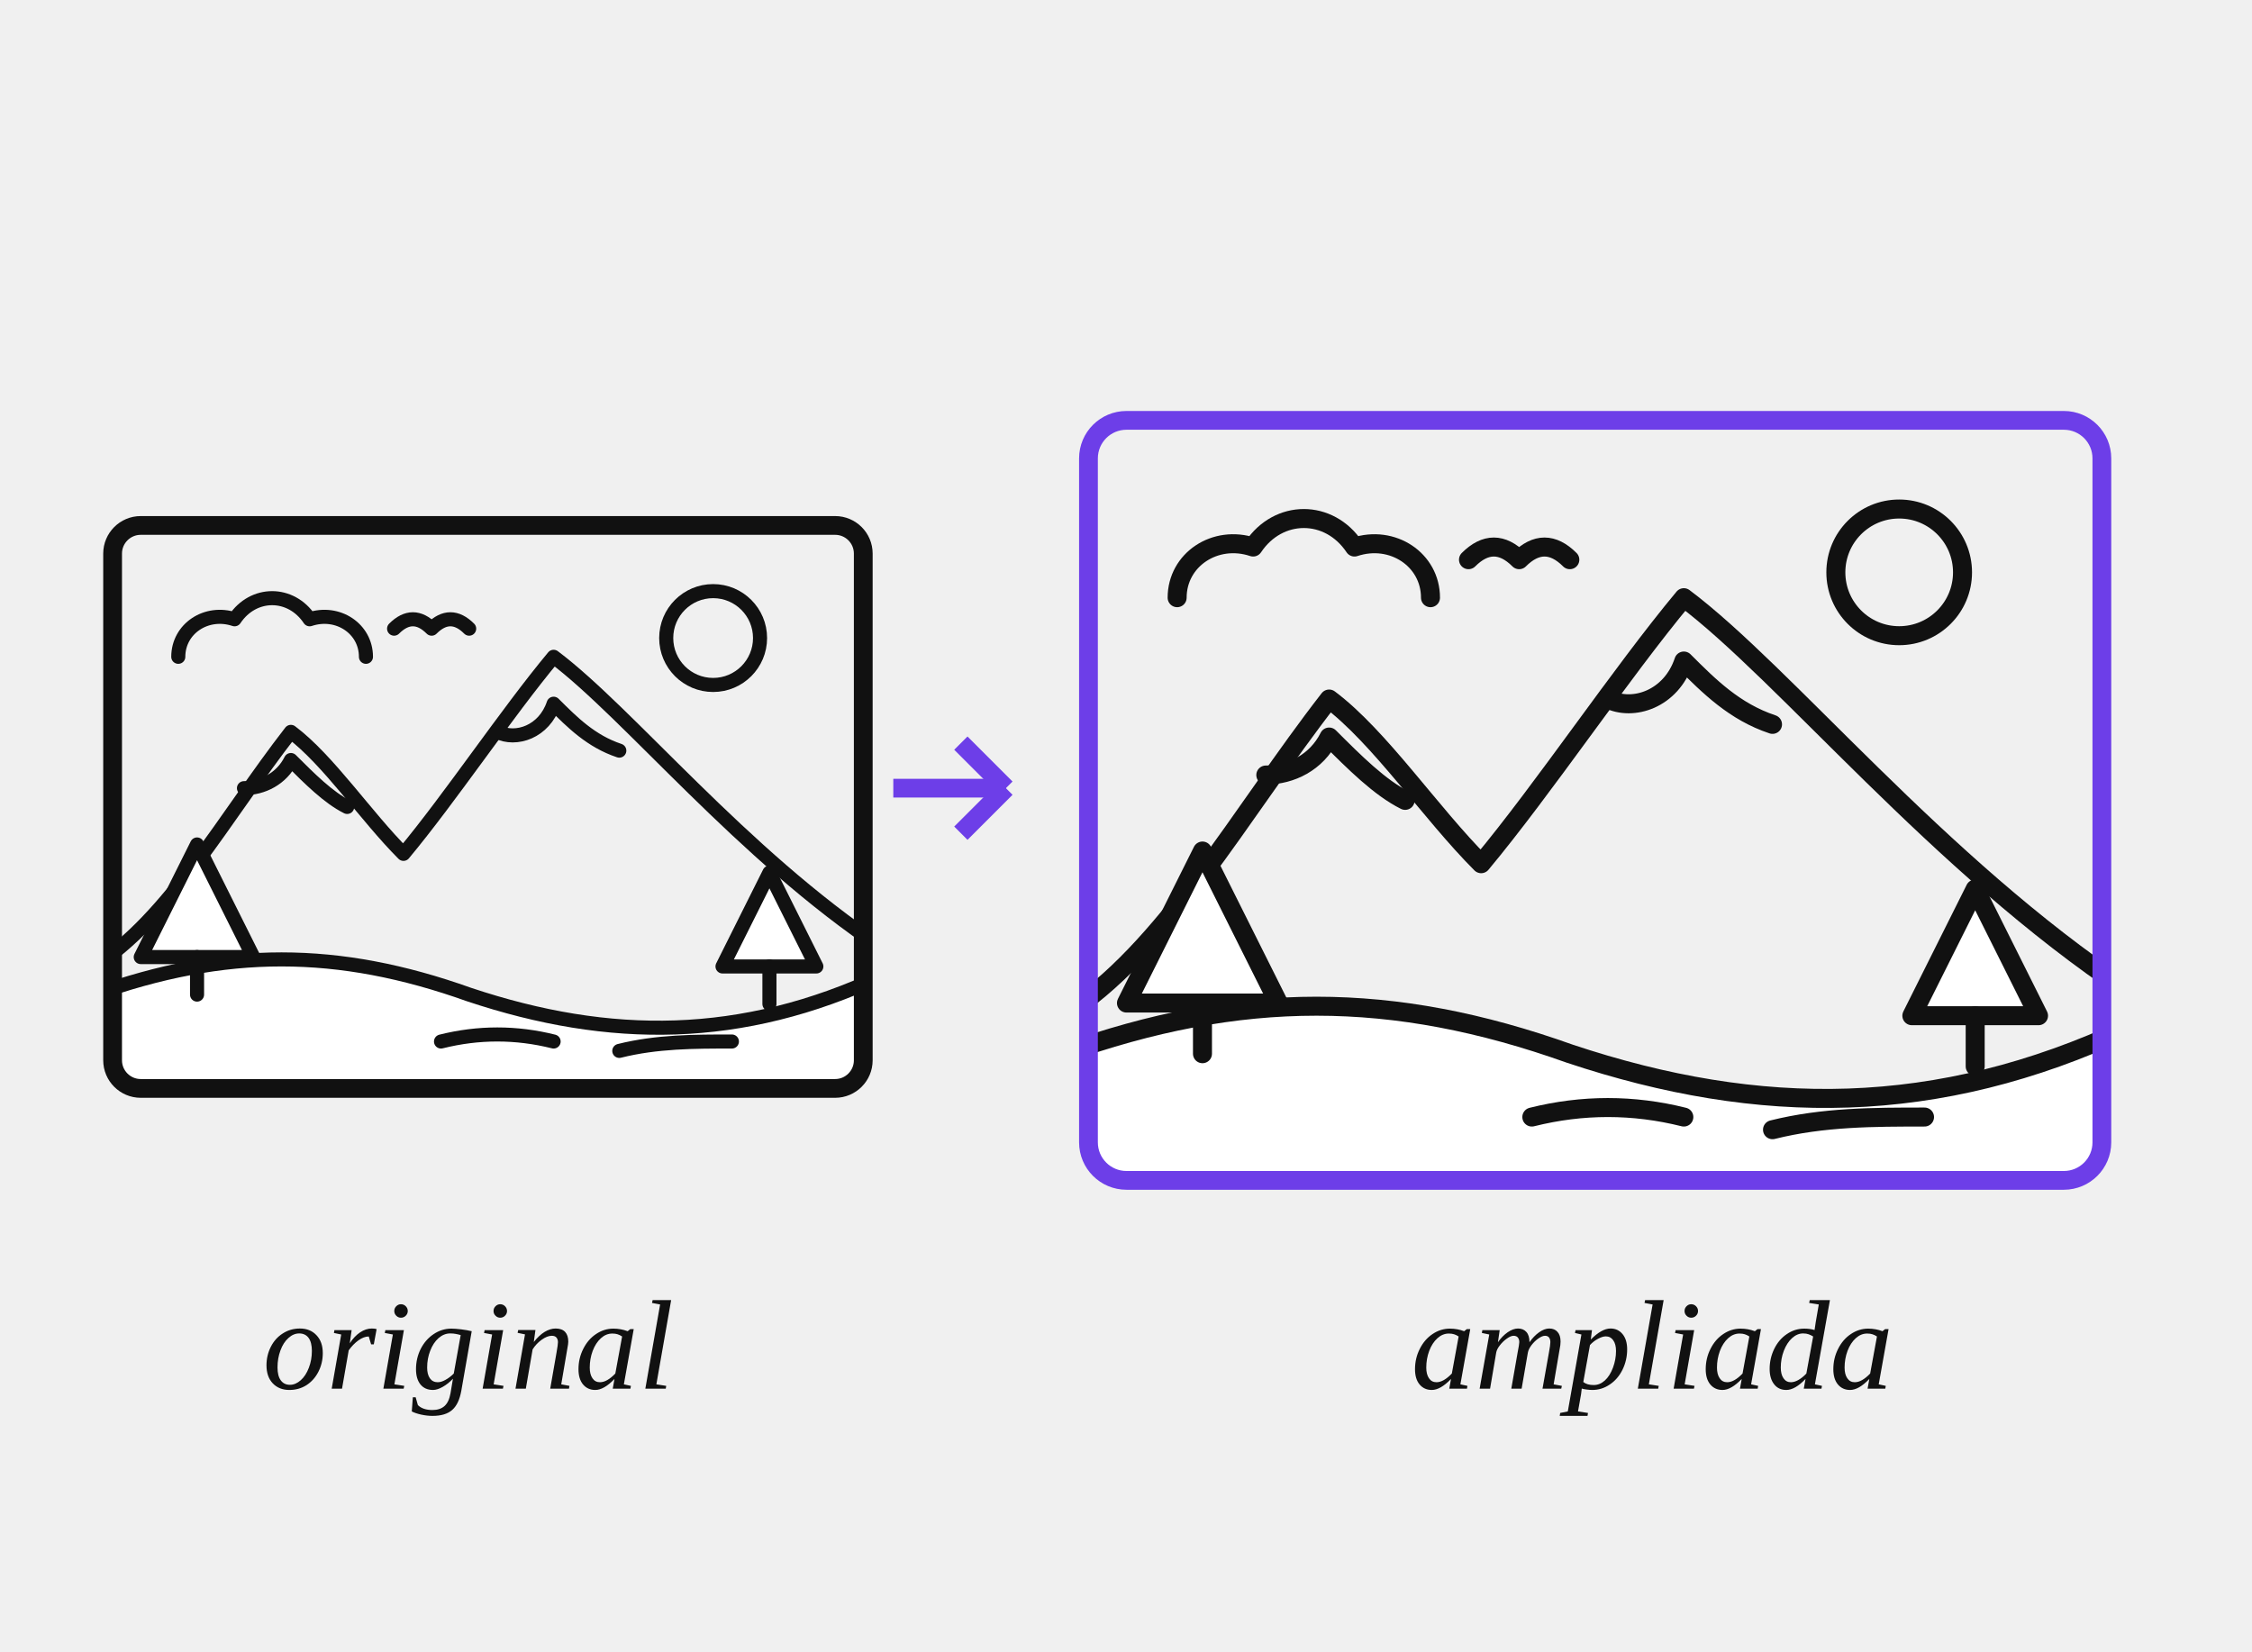
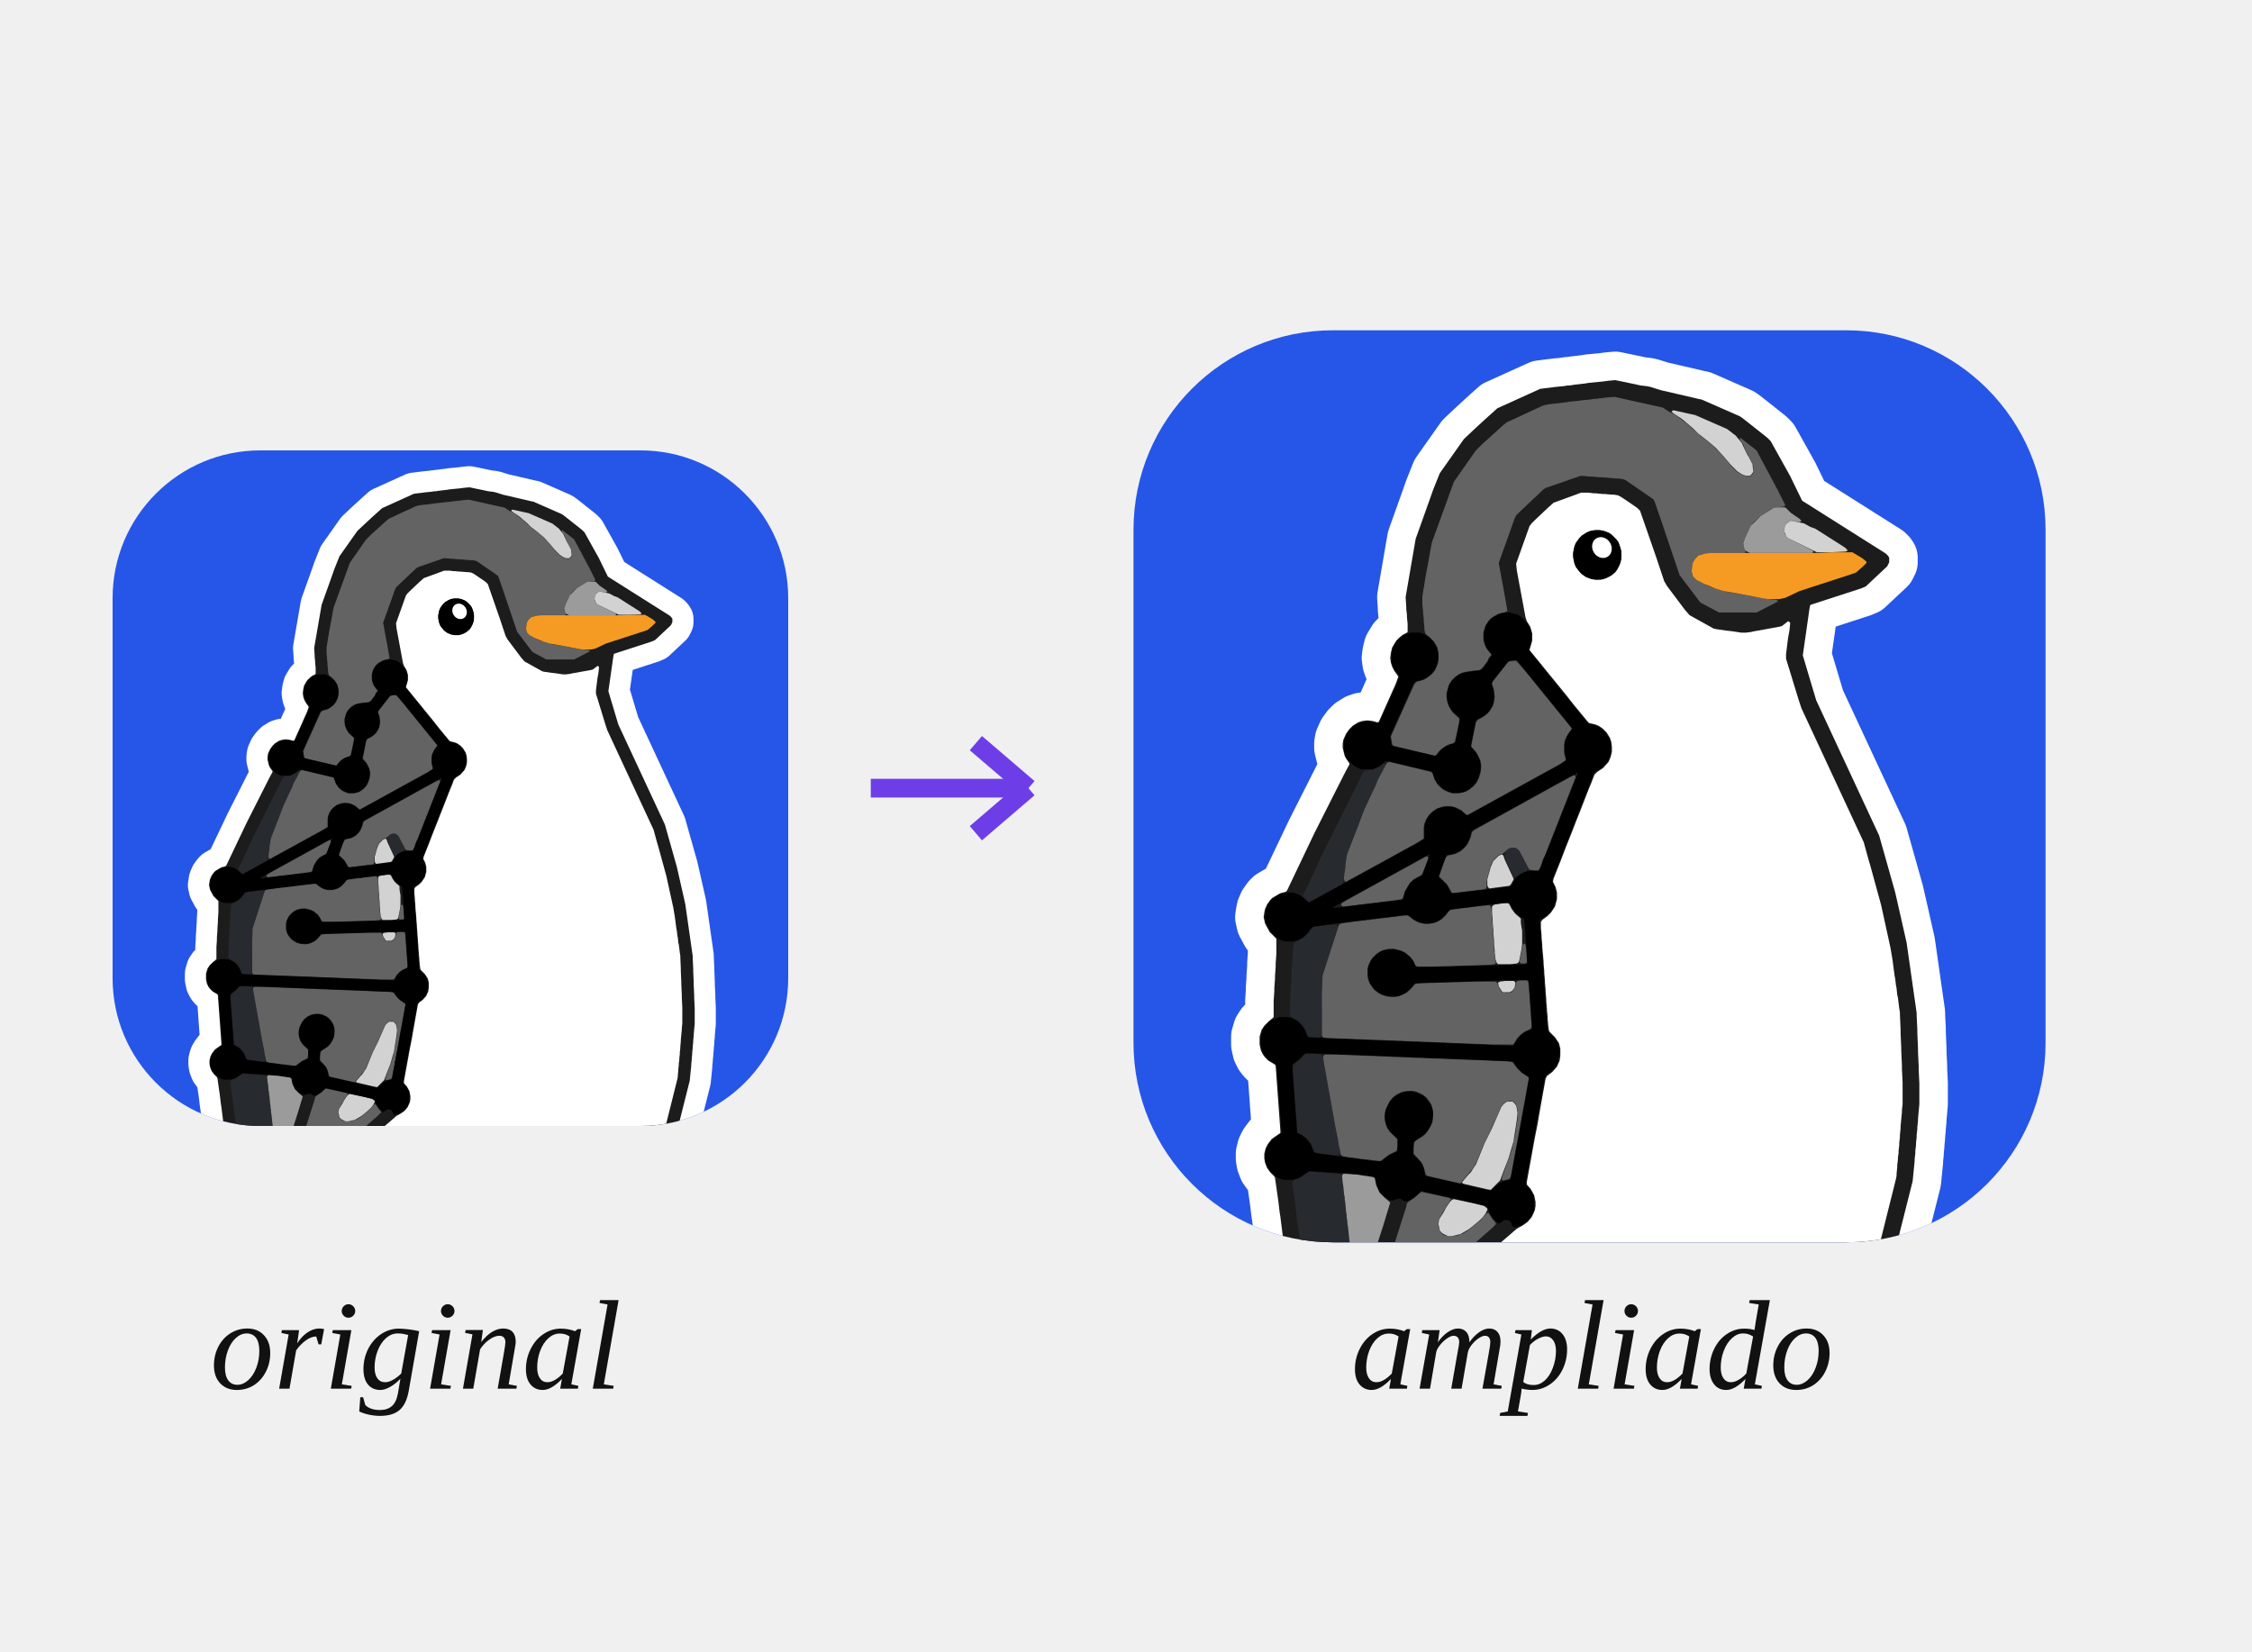
<svg xmlns="http://www.w3.org/2000/svg" viewBox="0 0 300 220">
  <g fill="none" stroke="#111111" stroke-width="2.5" stroke-linejoin="round">
-     <g transform="translate(15 70) scale(1.25 1.25)">
-       <defs>
-         <clipPath id="landscape-15-70">
-           <rect width="80" height="60" rx="3" />
+     <defs>
+       <symbol id="teacherperi-seal" viewBox="0 0 64 64" stroke="none">
+         <clipPath id="t">
+           <rect width="64" height="64" rx="14" />
        </clipPath>
-       </defs>
-       <g clip-path="url(#landscape-15-70)" fill="none" stroke="#111111" stroke-width="1.5" stroke-linecap="round" stroke-linejoin="round">
-         <circle cx="64" cy="12" r="5" />
-         <path d="M 7 14 C 7 11 10 9 13 10 C 15 7 19 7 21 10 C 24 9 27 11 27 14 M 30 11 Q 32 9 34 11 Q 36 9 38 11" />
-         <path d="M -2 47 C 6 42 12 31 19 22 C 23 25 27 31 31 35 C 36 29 42 20 47 14 C 55 20 67 35 82 45" />
-         <path d="M 14 28 C 16 28 18 27 19 25 C 21 27 23 29 25 30 M 41 22 C 43 23 46 22 47 19 C 49 21 51 23 54 24" />
-         <path d="M -2 50 C 12 45 24 45 38 50 C 53 55 67 55 82 48 L 82 62 L -2 62 Z" fill="white" stroke="none" />
-         <path d="M -2 50 C 12 45 24 45 38 50 C 53 55 67 55 82 48" />
-         <path d="M 35 55 C 39 54 43 54 47 55 M 54 56 C 58 55 62 55 66 55" />
-         <path d="M 3 46 L 9 34 L 15 46 Z M 65 47 L 70 37 L 75 47 Z" fill="white" />
-         <path d="M 9 46 V 50 M 70 47 V 51" />
-       </g>
-       <rect width="80" height="60" rx="3" fill="none" stroke="#111111" stroke-width="2.5" vector-effect="non-scaling-stroke" />
+         <rect width="64" height="64" rx="14" fill="#2556e8" />
+         <g clip-path="url(#t)">
+           <g transform="translate(0.67 0.02) scale(0.47)" fill-rule="evenodd">
+             <path d="M71.5 190.2l-.5 0-1.3-.2-.4-.1-9.2-1.5-1.7-.3-.4-.2-5.7-4.7-.2-.2-1.2-4.9-.1-.4-.9-4-.2-.5-6.5-5.6-.7 .3-5.5 3-6.2 1.9-1.9 .6-1 .1-2.4 .1-.5 0-2.3 .1-.4 0-.8 0-8-2-.5-.3-.6-.8-.4-1 0-.3 0-.5 .2-1 .3-.6 .3-.3 7.8-6.2 2.1-3.7 .7-1.4-.1-1.1-.1-1-.1-.6-.1-1-.3-2.1-.4-3.4-.3-2.2-.4-3.2-.4-2.9-.1-1-.6-4.8-.1-.6-.2-1.7-.5-3.5-.1-.2-.6-.6-.5-.7-.3-.8-.1-.6 0-.7 .2-.8 .3-.6 .6-.8 1.3-.9 0-.3-.7-9.7-.1-.2-1-.6-.5-.5-.3-.4-.3-.6-.2-.9 0-1.2 .3-1 .4-.6 .7-.7 .6-.5 .1-.1 0-1.9 0-.5 .1-1.5 0-.5 .1-1.3 0-.4 .1-1.4 0-.5 .1-1.4 0-.5 0-1.8-1-1-.7-1.3-.1-.5-.1-.4 .1-.7 .1-.5 .3-.7 .5-.7 .3-.3 1.2-.7 .8-.2 .2-.2 4.1-8.6 4.6-9.1 .6-1.1 0-.2-.5-.7-.2-.4-.3-1.2 0-.6 .1-.6 .4-.9 .5-.7 .5-.5 .8-.5 .6-.2 .8-.1 .8 .1 .7 .2 .2-.1 2.5-5.6 .4-1.1-.1-.2-.5-.7-.3-.6-.2-.6-.1-.7 .1-.8 .2-.8 .6-1 .5-.5 .5-.4 .6-.3 .1-.1 0-.8 0-.4-.1-1 0-.3-.1-.9 0-.3-.1-1.5 1.5-8.7 2-5.6 .6-1.7 1-2.5 3.6-5.1 1.7-1.6 1.3-1.2 1-.9 1-.9 6.4-2.9 2.4-.3 1.1-.1 .6-.1 .3 0 .6-.1 1.7-.2 .6-.1 2.1-.2 .7-.1 1.1-.1 2.9 .6 .9 .2 .9 .1 .5 .1 1.6 .5 2.6 .6 3 .7 .5 .1 5.7 2.5 .3 .2 .9 .7 2.9 2.3 .5 .5 2.9 5.2 1.8 3.7 12.5 7.9 .3 .3 .2 .3 0 .7-.3 .6-3.2 3-.7 .3-7.4 2.4-.2 .1-.1 .5-1 7 2 6.7 9.4 20.2 2.4 8.5 1.7 7.5 1.4 9.8 .1 .7 0 .4 .1 2.1 0 .5 .1 2.3 0 .5 .1 2.1 0 .5 .1 2.1 0 .8 0 1.9 0 .4-.2 2.2 0 .3-.1 .9 0 .3-.1 .9 0 .3-.1 .9 0 .3-.1 .9 0 .3-.1 .9 0 .3-.3 3-3.2 12.7-4.3 11.6-.3 .6-5 6.6-.3 .3-.6 .5-4.3 3.4-.1 .2 1 3.4 .3 .8 5.8 1.8 1 .4 2.6 1.4 2.2 1.1 1.4 .8 .7 .8 2.2 3.1 .1 .6-.2 .7-.3 .3-.4 .2-2.2 .5-.4 .1-.1 .2 0 .5-.1 1-.2 .8-.4 .6-.4 .3-.4 .1-.4 0-1.1-.2-1.9-.4-1.6-.3-.1 .1-.1 .8-.3 .4-.7 .5-.4 .1-.7 0-.3 0-.8-.1-1.4-.1-.9-.1-.3 0-1-.1-.4 0-1-.1-.4 0-2.2-.2-5-1.5-3.4-1-.5-.3-3.3-3.3-.8-.9-.2-.4-1.4-4.5-.2-.5-.1-.1-.5 .1-5.6 .9-.4 .1-1 .2-.1 .1-.1 .1 .2 .3 1.1 2.1 .5 .7 .4 .4 1.1 .6 2.5 1.2 4.6 2.3 .2 .2 2.5 3.8 .1 .5 0 .3-.1 .3-.2 .3-.2 .2-.4 .2-2.8 .9-.1 .2-.7 2.4-.3 .4-.2 .2-.4 .1-.5 0-5.1-1.2-.2 .1 0 1.1-.1 .3-.2 .3Z" fill="#fff" stroke="#fff" stroke-width="8.51" stroke-linejoin="round" />
+             <path d="M71.5 190.2l-.5 0-1.3-.2-.4-.1-9.2-1.5-1.7-.3-.4-.2-5.7-4.7-.2-.2-1.2-4.9-.1-.4-.9-4-.2-.5-6.5-5.6-.7 .3-5.5 3-6.2 1.9-1.9 .6-1 .1-2.4 .1-.5 0-2.3 .1-.4 0-.8 0-8-2-.5-.3-.6-.8-.4-1 0-.3 0-.5 .2-1 .3-.6 .3-.3 7.8-6.2 2.1-3.7 .7-1.4-.1-1.1-.1-1-.1-.6-.1-1-.3-2.1-.4-3.4-.3-2.2-.4-3.2-.4-2.9-.1-1-.6-4.8-.1-.6-.2-1.7-.5-3.5-.1-.2-.6-.6-.5-.7-.3-.8-.1-.6 0-.7 .2-.8 .3-.6 .6-.8 1.3-.9 0-.3-.7-9.7-.1-.2-1-.6-.5-.5-.3-.4-.3-.6-.2-.9 0-1.2 .3-1 .4-.6 .7-.7 .6-.5 .1-.1 0-1.9 0-.5 .1-1.5 0-.5 .1-1.3 0-.4 .1-1.4 0-.5 .1-1.4 0-.5 0-1.8-1-1-.7-1.3-.1-.5-.1-.4 .1-.7 .1-.5 .3-.7 .5-.7 .3-.3 1.2-.7 .8-.2 .2-.2 4.1-8.6 4.6-9.1 .6-1.1 0-.2-.5-.7-.2-.4-.3-1.2 0-.6 .1-.6 .4-.9 .5-.7 .5-.5 .8-.5 .6-.2 .8-.1 .8 .1 .7 .2 .2-.1 2.5-5.6 .4-1.1-.1-.2-.5-.7-.3-.6-.2-.6-.1-.7 .1-.8 .2-.8 .6-1 .5-.5 .5-.4 .6-.3 .1-.1 0-.8 0-.4-.1-1 0-.3-.1-.9 0-.3-.1-1.5 1.5-8.7 2-5.6 .6-1.7 1-2.5 3.6-5.1 1.7-1.6 1.3-1.2 1-.9 1-.9 6.4-2.9 2.4-.3 1.1-.1 .6-.1 .3 0 .6-.1 1.7-.2 .6-.1 2.1-.2 .7-.1 1.1-.1 2.9 .6 .9 .2 .9 .1 .5 .1 1.6 .5 2.6 .6 3 .7 .5 .1 5.7 2.5 .3 .2 .9 .7 2.9 2.3 .5 .5 2.9 5.2 1.8 3.7 12.5 7.9 .3 .3 .2 .3 0 .7-.3 .6-3.2 3-.7 .3-7.4 2.4-.2 .1-.1 .5-1 7 2 6.7 9.4 20.2 2.4 8.5 1.7 7.5 1.4 9.8 .1 .7 0 .4 .1 2.1 0 .5 .1 2.3 0 .5 .1 2.1 0 .5 .1 2.1 0 .8 0 1.9 0 .4-.2 2.2 0 .3-.1 .9 0 .3-.1 .9 0 .3-.1 .9 0 .3-.1 .9 0 .3-.1 .9 0 .3-.3 3-3.2 12.7-4.3 11.6-.3 .6-5 6.6-.3 .3-.6 .5-4.3 3.4-.1 .2 1 3.4 .3 .8 5.8 1.8 1 .4 2.6 1.4 2.2 1.1 1.4 .8 .7 .8 2.2 3.1 .1 .6-.2 .7-.3 .3-.4 .2-2.2 .5-.4 .1-.1 .2 0 .5-.1 1-.2 .8-.4 .6-.4 .3-.4 .1-.4 0-1.1-.2-1.9-.4-1.6-.3-.1 .1-.1 .8-.3 .4-.7 .5-.4 .1-.7 0-.3 0-.8-.1-1.4-.1-.9-.1-.3 0-1-.1-.4 0-1-.1-.4 0-2.2-.2-5-1.5-3.4-1-.5-.3-3.3-3.3-.8-.9-.2-.4-1.4-4.5-.2-.5-.1-.1-.5 .1-5.6 .9-.4 .1-1 .2-.1 .1-.1 .1 .2 .3 1.1 2.1 .5 .7 .4 .4 1.1 .6 2.5 1.2 4.6 2.3 .2 .2 2.5 3.8 .1 .5 0 .3-.1 .3-.2 .3-.2 .2-.4 .2-2.8 .9-.1 .2-.7 2.4-.3 .4-.2 .2-.4 .1-.5 0-5.1-1.2-.2 .1 0 1.1-.1 .3-.2 .3Z" fill="#1c1c1c" />
+             <path d="M24.8 85.3l-.2-.1-.7-.7 0-.2 .2-.5 .3-.5 2.5-5.4 6-12 .3-.2 .8-.1 .5-.1 1-.5 .4-.3 .2 0 .1 .1-.1 .3-1.1 2.1-.3 .8-.5 1-1.2 2.6-1.1 2.9-1.4 3.6-.1 .4-.2 1.4 0 .3-.3 2.2-.2 .2-1 .6ZM55.6 81.6l-.2 0-.1-.1-.8-1.6-.5-1.3 0-.5 .1-.3 .5-.5 .4-.1 .5 0 .4 .2 .3 .3 1.3 2.6-.1 .2-.2 .2-.3 .1-.6 .3ZM26.4 105.5l-1.4 0-.2 0-.2-.2-.3-.8-.5-.8-.5-.5-.4-.3-.7-.4-.3-.3 .1-2.8 0-.3 .1-1.4 0-.4 .1-1.6 0-.3 .1-1.4 0-.3 .1-1.6 .1-.6 .1-.1 1.1-.6 .7-.5 .5-.6 .2-.3 .3-.3 .3-.1 1.4-.2 1-.1 .7 0 .3 .2 0 .3-2.3 7.1-.1 2.6 0 .5-.1 5.7 0 .2ZM29.2 123.1l-.6 0-.3 0-2.1-.3-.5-.1-.2-.2-.3-.8-.4-.7-.7-.7-.5-.3-.4-.2-.2-.2 0-.5 0-.3-.2-2.3 0-.3-.1-1 0-.3-.1-1 0-.3-.1-1.2 0-.3-.1-1 0-.3 0-1 .2-.3 .9-.7 .7-.8 1.7 0 .6 .1 .2 .1 .2 .4 .2 1.3 2.3 12.8 0 .2ZM24.9 171.5l-3.7 0-5.8-1.5-.3-.2-.3-.3-.1-.2 0-.3 0-.4 .4-.4 1.4-1.1 2-1.6 2.4-1.9 1.6-1.3 .5-.8 .2-.4 .7-1.2 1.1-2 .9-1.6 0-1-.1-.8-.3-2.1-.1-1-.3-2.2-.1-1-.3-2.1-.3-2.6-.1-.6-.2-1.5-.3-2.3-.3-2.5-.1-.6-.1-1-.3-2.1-.1-1-.1-.6 0-.3-.4-2.9-.1-.8 0-.2 .3-.3 .7-.2 .5-.3 .9-.7 .2 0 .4 0 1.2 .1 .3 0 1.4 .1 .4 0 .7 .1 .3 .2 .1 .7 .3 2.3 0 .3 .2 1.4 0 .3 .1 .5 0 .3 .1 .6 .1 1.1 .1 .6 .1 1.2 .2 1.5 .1 1.1 .1 .6 .1 1 .1 .6 0 .3 .2 1.5 .1 1.1 .2 1.5 0 .3 .1 .5 .2 1.9 .3 2.4 .1 1.1 .1 .7 .2 1.9 .1 .6 .1 .5 .4 .8 .6 .8 .8 .8 .3 .3 1.2 1.2 .5 .4 .6 .5 .4 .2 1.3 .3 .5 .1 1.3 .2 .3 0 .1 .1 .1 .1 0 .4 0 .4 .1 .5 .1 .9 .2 1.3 .2 1.6 0 .3-.2 .2-1.1 .6-.4 .1-1.4 .9-1.3 .7-.9 .5-2 .6-.8 .3-.4 .2-.7 .2-3 .9-.9 .1-.6 .1-1.2 .3-1.9 .1Z" fill="#272a2f" />
+             <path d="M43.7 63.4l-.1 .1-.8-.2-5.4-1.3-.2-.2-.2-1.2 3.5-7.8 .4-.4 .5-.1 .6-.2 .9-.6 .4-.4 .3-.4 .4-.9 .1-.6 0-1.1-.2-.9-.5-.8-.6-.6-.6-.5-.1-.2-.1-.5 0-.3-.1-1 0-.3-.1-.9 0-.3-.1-.9 0-.3 0-.9 .5-3.1 .4-2.1 .3-1.7 .2-1.1 3.3-9.1 3-4.3 .2-.3 .8-.8 .3-.3 3.1-2.8 .5-.4 5.4-2.5 .4-.1 .5-.1 2.6-.3 .6-.1 1.1-.1 .7-.1 1.1-.1 .6-.1 .3 0 .6-.1 .3 0 .6-.1 1.3-.1 7.2 1.6 .9 .6 1 .5 1.7 1.3 2.1 1.9 .7 .5 1.2 1 1.1 1.1 .7 .8 .7 .9 .5 .5 .4 .4 .4 .3 1.1 .5 .5 0 .5-.5 0-1.1-.7-1.5-.2-.3-.3-.6-.3-.8-.5-.7 0-.2 .1-.1 .1 .1 2.3 1.8 3.2 6 1 2 .1 .2-.1 .1-.2 .1-.9 .1-.8 .2-1.5 .9-1.2 1.1-.6 .8-.7 1.5-.3 .9 .2 .9 .2 .3-.2 .2-.4 0-4.6 0-.8 .1-.8 .2-.4 .2-.5 .5-.2 .4-.2 1.3 .2 .8 .4 .4 1.2 .7 .7 .3 .4 .2 2.3 .7 3 .5 1 .2 1.5 .3 .8 .1 1.1 .1 .2 .1 .1 .1-.1 .1-3.1 1.6-.2 0-5.4 0-2.8-1.5-3.1-4.1-2.8-8.3-.9-2.6-.2-.4-4.2-2.9-.3-.1-.6-.1-.3 0-2.4-.2-.3 0-1.1-.1-.3 0-1-.1-.4 0-5.2 1.8-.3 .2-3.5 3.3-.3 .3-.3 .3-.2 .4-2.4 6.7 .8 4.3 .4 2.3 .1 .5-.2 .2-.4 .1-.8 .2-1 .6-.4 .4-.5 .8-.3 1.1 0 .9 .2 .8 .3 .6 .7 .9-.4 .5-.2 .5-.4 .5-.2 .3-.3 .3-.3 .2-1.8 .2-.8 .2-.6 .3-.4 .3-.5 .5-.5 .8-.3 1.2 0 .5 .1 .7 .3 .8 .5 .8 1 .9 0 .5-.6 2.8-.1 .2-.2 .2-.9 .3-.8 .5-.3 .3ZM30.3 82.3l-.2-.1-.1-.3 0-.3 .2-1.4 0-.3 .2-1.4 .1-.4 1.4-3.6 1.1-2.9 1.2-2.6 .5-1 .3-.8 .4-.8 .3-.5 .6-1.2 .2-.2 .3-.1 6.2 1.5 .2 .2 .3 .9 .5 .8 .5 .5 .4 .3 .9 .4 .4 .1 1 0 1.1-.3 1-.7 .5-.6 .3-.6 .3-.9 .1-.9-.1-.8-.5-1.1-.2-.3-.6-.7-.1-.2 .7-3.5 .3-.4 .6-.3 .7-.5 .4-.4 .5-.8 .2-.6 .1-.8-.1-1-.3-1 .2-.4 2.2-2.8 .2-.1 .6-.1 .3 0 .2 .1 1.3 1.5 6.9 8.5-.1 .2-.5 .7-.4 .8-.1 .5 0 1.6 .2 .8-.1 .2-.7 .5-6.2 3.4-7.6 4.2-.2 0-.8-.7-.8-.4-.4-.1-.5-.1-.6 0-.6 .1-.8 .3-.7 .5-.4 .4-.5 .8-.2 .5-.1 .6 0 1 0 .4 0 .2-.1 .1-1.1 .7-2.2 1.2-1.8 1ZM46.9 83.9l-.7 .1-.1-.1-.7-1.2-1.2-1.2 .8-2.3 .2-.5 .2-.2 .1-.1 1.2-.3 .6-.3 .4-.3 .5-.5 .3-.4 .4-.9 .2-.8 .3-.3 14.3-7.9 .6-.3 .2 .1 .1 .1-.1 .3-4.4 11.2-.4 .9-.3 .9-.3 .6-.2 .1-.4 0-.8-.1-.1-.1-1.4-2.7-.3-.3-.4-.2-.6 0-.4 .2-.8 .7-.6 .2-.8 .8-.4 .8-.5 1.8-.1 .6 0 .8-.1 .2-.2 .1-.6 .1-.3 0-1.4 .2-.3 0-.5 .1ZM29.9 86l-.2-.1-.1-.1 0-.2 .2-.2 .5-.3 1.1-.6 10.7-5.9 .3-.1 .1 .1 .1 .2-.9 2.3-.3 .3-.4 .2-.7 .4-.5 .5-.7 1.2-.3 1-.2 .2-.6 .1-1.4 .2-.3 0-.5 .1-.3 0-.5 .1-.3 0-.5 .1-.3 0-.5 .1-.3 0-.5 .1-.3 0-.5 .1-.3 0ZM55.2 106.6l-2.5 0-.5 0-2.1-.1-.5 0-2.2-.1-.5 0-2-.1-.5 0-2-.1-.5 0-2-.1-.5 0-1.9-.1-.5 0-2.1-.1-.5 0-2-.1-.4 0-2.2-.1-.4 0-2.4-.1-.3-.3 0-.2 0-5.7 0-.5 .1-2.6 2.3-7.1 .1-.4 .2-.2 .3-.1 2.1-.3 .3 0 .6-.1 .3 0 .5-.1 .3 0 .5-.1 .3 0 .5-.1 1-.1 1.3-.2 .3 0 .6-.1 1.1-.1 .2 .1 .8 .6 .8 .4 .9 .2 .6 0 1.2-.3 .7-.4 .6-.6 .4-.5 .3-.3 2.2-.3 .3 0 .5-.1 2.6-.3 .2 0 .2 .2 .1 .3 .2 2.7 0 .3 .1 1.2 0 .3 .1 1.2 0 .3 .1 1.2 .2 .9-.2 .2-.8 .1-2.9 .1-.5 0-2.8 .1-.5 0-2.4 .1-.4 0-1.2 0-.3-.2-.4-.8-.3-.4-.8-.7-.6-.3-1.1-.3-.8 0-.9 .2-.6 .3-.4 .3-.5 .5-.3 .4-.4 .9-.1 .5 0 .9 .1 .6 .2 .5 .5 .8 .3 .3 .5 .4 .6 .3 .6 .2 .8 .1 .5 0 .6-.1 1.1-.5 .6-.5 .7-.8 .2-.1 2.1-.1 .5 0 2.9-.1 .5 0 2.7-.1 .5 0 2.6 0 .3 .2 .1 .4 .5 .9 .1 .1 .7 .1 .7-.1 .2-.2 .4-.7 .1-.6 .2-.2 .5-.1 .9 0 .2 .2 .1 .7 0 .3 .1 1.1 0 .3 .1 1 0 .3 .1 1.1 0 .3 .1 1.2 0 .5-.2 .3-.9 .4-.5 .4-.5 .5-.5 .8ZM57.1 94.5l-.7 0-.2-.3 .4-2 .1-.5 .2-.2 .2 .2 .1 .7 0 .3 .1 1.2 0 .3 0 .1ZM47.4 127.3l-.2 0-4.8-1.1-.2-.2-.2-.8-.2-.6-.3-.5-1.1-1.2 0-.5 0-.3 .1-.9 .3-.3 1.1-.7 .5-.5 .6-1 .2-.5 .1-.6 0-1.1-.2-.8-.2-.4-.6-.8-.5-.4-1.1-.5-.8-.1-.9 .1-.4 .1-.8 .4-.5 .4-.5 .6-.6 1.2-.1 .5 0 1.2 .3 1 .4 .6 1.2 1.2 0 .6 0 .3-.1 .6-.1 .2-1 .5-.7 .5-.5 .4-.2 .1-2.5-.3-.3 0-.5-.1-1.7-.2-.5-.1-.2-.1-.2-.2-.1-.6-.2-.9-.1-.7-.4-2-1.4-7.8-.3-1.7-.1-.6 0-.3 .1-.2 .2-.1 1.6 0 .5 0 2 .1 .5 0 1.9 .1 .5 0 4.4 .2 .4 0 2.1 .1 .4 0 2.1 .1 .5 0 2.1 .1 .5 0 2.2 .1 .5 0 4.6 .2 .3 0 .7 .1 .2 .1 .7 .9 .6 .6 .9 .6 .2 .2-2.7 14.7-.1 .2-.2 .2-.8 .2-.2-.1-.1-.1 .8-2.3 .4-1 .4-1.3 .3-1.3 .2-1 .1-.8 .2-1.1 0-.3 0-1.3-.1-.5-.2-.4-.2-.2-.4-.2-.3 0-.6 .2-.3 .2-.3 .4-.7 1.6-.7 1.5-.2 .5-1 2-1.1 2.7-.4 .8ZM42.2 140.6l-.7 0-.3 0-.6-.1-1.1-.1-.6-.1-.4-.1-.3-.3-1-2.2 0-.3 2.1-6.6 .1-.5 .2-.2 .9-.6 .9-.8 .2-.1 4.1 .9 .2 .1 .1 .1-.1 .1-.7 1.1-.4 .7-.6 1-.1 .4 0 .8 .2 .7 .5 .5 .6 .2 .9 0 .6-.1 .9-.3 .8-.5 .6-.5 1.1-.9 1-1.1 .2-.1 .1 .1 .6 .9 .5 .6-.1 .2-.6 .6-3.2 2.8-1.5 1.3Z" fill="#636363" />
+             <path d="M99.9 33.2l-2.6 0-.4 0-1.6 0-.5 0-2.8 0-.6 0-.4 0-.4 0-.6-.3-.2-.2-.2-.9 .3-.9 .8-1.7 1.6-1.6 1.8-1.1 .6-.1 1.1 0 .2 .1 .7 .7 1.3 .9 .3 .3-.1 .1-.2 .1-1.2-.2-.3 .1-.4 .3-.3 .5-.1 .5 .1 .5 .2 .4 .3 .3 3.6 1.8 .2 .2ZM40.9 160l-.5 0-.5-.1-1.9-.4-.5-.2-.9-.8-1.4-1.3-.3-.3-1.1-1.1-.8-1.4-.2-1.5-.1-1.1-.1-.6 0-.3-.1-.6 0-.3-.1-.5-.2-1.9-.1-.6 0-.3-.1-.6-.1-1.2-.1-.6-.1-1.1-.1-.6-.2-1.9-.2-1.4 0-.3-.2-1.5-.1-1.1-.1-.6-.2-1.9-.1-.6 0-.3-.1-.6 0-.3-.1-.6-.1-1.2-.1-.6 0-.3-.1-.5-.1-1.1-.1-.6-.1-1 .1-.2 .1-.1 .4 0 1.2 .1 .3 0 2.6 .4 .2 .2 .2 1 .5 1.1 .8 .8 .6 .5 .2 .2-1 3.3-1 3.1-.3 1 .1 .4 1.6 3.7 .2 .3 .3 .3 .3 .2 .5 .1 .6 .1 1.1 .1 .7 .1 .5 .1 .2 .2-1.1 4.7 0 .9 1.5 10.6 0 .4Z" fill="#9b9b9b" />
+             <path d="M90.6 21.7l-.6 0-.7-.3-.6-.4-.4-.4-.6-.6-1-1.2-1.2-1.3-1.3-1.1-1.3-1-.8-.8-1.4-1.2-.4-.3-1.2-.8-.2-.2 .1-.1 .2-.1 2.7 .6 .5 .1 4.8 2.1 1.3 1 .9 1.1 .5 1.1 .3 .6 .2 .3 .6 1.2 .1 1.1-.2 .3ZM102.3 33.1l-1.7 0-4.3-2.1-.3-.3-.3-.8 .1-.6 .2-.4 .5-.4 .3-.1 1 .2 .9 .2 .9 .5 .8 .3 4.4 2.8 .4 .4-.1 .1-.2 .1-2.3 .1ZM52.4 83.2l-.7 .1-.2-.2-.1-.3 0-.9 .5-1.8 .4-.9 .8-.8 .5-.2 .2 .2 .2 .6 1.3 2.8 0 .2-.4 .7-.2 .2ZM54.6 94.6l-1.6 0-.2-.2-.2-.6-.1-.9 0-.3-.1-1.2 0-.3-.1-1.2 0-.3-.1-1.2 0-.3-.1-1.2 0-.4 0-.5 .2-.2 .2-.1 1.3-.2 .3 0 .4 0 .2 .2 .3 .6 .5 .7 .8 .7 .1 .1 0 .6 .1 .7 .1 .5 0 .3 0 1.8-.1 .7-.3 1.5-.1 .4-.3 .2-1 .1ZM54.7 98.8l-.9 0-.2-.1-.5-.8-.1-.5 .1-.1 .2-.1 .8-.1 1.2 0 .2 .1 .1 .2-.1 .6-.1 .2-.3 .4ZM51.9 128.3l-.6-.1-3.4-.8-.2-.1-.1-.1 .4-.5 .6-.7 .3-.3 .8-1.2 1.3-3.2 1-2 1.5-3.4 .3-.4 .4-.3 .3-.1 .6 0 .3 .2 .3 .4 .1 .4 .1 .7-.1 1.1-.5 3.2-.5 1.7-.2 .7-.7 1.8-.6 1.6-.4 .4-.4 .4ZM46.1 135.2l-.6 0-.8-.4-.4-.4-.2-1 .1-.7 .7-1.1 .3-.6 .6-.9 .3-.3 .2-.1 .2 0 2.8 .6 1.6 .4 .4 .3 .1 .1 0 .2-.3 .6-.4 .5-.5 .5-1.2 1-.4 .3-1.2 .7Z" fill="#d2d2d2" />
+             <path d="M58 174.6l-.8-.3-5.6-2.8-3.4-2.9-1.5-1.3-.6-.5-1-.9-.6-.6-.6-4.1-.1-.5-.1-.9-.2-1.2-.3-2.2-.4-2.5-.1-.9-.1-.4-.1-.9-.3-1.8-.1-1 0-.8 1.1-4.7 .1-.4 .1-.1 .2-.2 .8-.4 4.2-2 7.2-6.2 .9-.5 .7-.5 .6-.7 .3-.6 .2-.5 .1-.6 0-.6-.2-1-.5-.9-.6-.7 0-.4 1.2-6.6 .4-2 .2-1.2 1-5.6 .2-.4 .8-.6 .7-.8 .4-.9 .1-.7 0-1.1-.2-.8-.6-.9-.8-.8-.1-.2-.1-.7-.1-1.1 0-.3-.1-.9 0-.3-.1-1.1 0-.3-.1-1.1 0-.3-.1-1.1 0-.3-.1-1.1 0-.3-.1-1.1 0-.3-.2-2.2 0-.3-.1-1.1 0-.3-.1-1.1 0-.3 0-.6 .2-.3 .8-.6 .5-.5 .6-.9 .3-1.1 0-1-.2-.8-.4-.8 .1-.5 1-2.5 .8-2.1 1-2.5 .5-1.3 .6-1.5 1.4-3.6 .3-.7 .5-1.3 .4-.4 .9-.6 .8-.9 .3-.7 .2-.8 0-.8-.1-.7-.2-.6-.5-.8-.6-.6-.6-.4-.5-.2-.9-.2-.2-.2-1.9-2.3-.8-1-.3-.4-5.7-7 .4-1.4 0-1.1-.3-1-.5-.8-.2-.6-1.3-7-.1-1 2-5.6 .3-.4 .5-.5 1.9-1.8 .9-.8 3.3-1.2 .8-.3 .8 0 .3 0 .8 .1 .3 0 1 .1 .3 0 1.1 .1 .3 0 .6 .1 .4 .2 1.5 1 1 .7 .4 .4 2.4 6.9 1.2 3.6 .4 .7 2.7 3.6 .7 .8 3.6 2 .5 .1 1.4 .2 .9 .1 1.3 .2 .3 0 .4 0 .8-.1 .4-.1 .6-.1 3.3-.6 .3-.1 .9-.7 .2 .1 .1 .1 0 .3-.1 .9-.2 1.1-.3 2.4 0 .7 1.9 6.2 .4 1.2 9.3 20 .8 2.9 .1 .3 1.7 6.2 1.4 6.4 .3 1.8 .3 2.3 .1 .5 .1 .9 .1 .5 .1 1 .1 .4 .2 1.6 .1 .6 0 .3 .1 2.3 0 .5 .1 2.2 0 .4 .1 2.2 0 .5 .1 2.1 0 .5 0 2.4 0 .3-.1 .9 0 .3-.2 2.1 0 .3-.1 1 0 .3-.1 .9 0 .3-.1 .9 0 .3-.1 .7 0 .3-.1 .8 0 .3-.1 1 0 .3-.1 .5-2.3 9.2-.7 2.8-4.3 11.6-.3 .5-4.4 5.8-.5 .5-4.1 3.3-1.3 1-.6 .5-1.1 .8-2.3 .8-1.7 .6-1.8 .6-4.3 1.5-2.1 .7-.5 .2-1.2 .4-10.9 1.9-.4 .2-3.8 2.9ZM68.4 37.2l.7-.2 .8-.4 .6-.5 .3-.4 .4-.8 .2-.7 0-1.3-.4-1.3-.3-.4-.7-.7-.4-.3-.8-.3-.5-.1-.9 0-.6 .1-.5 .2-.8 .5-.3 .3-.6 .8-.2 .5-.2 1 0 .6 .2 1 .2 .5 .8 1 .7 .5 .8 .3 .6 .1ZM68.8 33.8l-.4 0-.5-.3-.4-.4-.3-.8 0-.3 .3-.6 .2-.2 .6-.2 .3 0 .6 .3 .2 .2 .4 .8 0 .6-.1 .3-.4 .4Z" fill="#ffffff" />
+             <path d="M95 40.1l-1.6 0-.8-.1-1.5-.3-1-.2-1.1-.2-2.3-.4-1.3-.4-.2-.1-.3-.1-.2-.1-1-.4-1.1-.6-.5-.5-.2-.8 .1-.8 .1-.5 .3-.5 .5-.5 1-.3 .8-.1 4.7 0 .4 0 .3 0 .7 0 .7 0 .5 0 2.7 0 .5 0 1.6 0 .5 0 3.2 0 .4 0 2.1-.1 .5 0 2.4 0 1.5 .9 .6 .5 0 .2-.5 .5-.9 .8-.3 .2-8.3 2.7-2.1 1ZM101.1 180.8l-2.3-.1-.3 0-.8-.1-.3 0-1.2-.1-.3 0-.7-.1-.3 0-1-.1-1-.2-2-.6-5.4-1.7-1.6-1.6-.6-.6-.5-.5-.7-.8-1.3-4.1-.1-.5 .3-.3 4-1.4 4.8-1.6 4.6-1.4 .2 0 .3 .3 1 3.3 .3 .4 1.2 .5 .4 .1 5.4 1.7 6.1 3.1 .4 .4 .8 1.2 0 .2-.3 .2-.6 .1-.3 0-5.2-3.2-.6-.2-.4 0-.3 .1-.4 .3-.2 .5 0 .6 .3 .5 3.1 2 2.1 1.3 .3 .3 0 .7-.1 .2-.1 .1-.5-.1-1.2-.2-.4-.1-.5-.1-.5-.1-1.5-.3-.4-.2-2.5-1.9-.3-.1-.7 0-.2 .1-.3 .3-.3 .5 0 .3 .1 .4 .1 .2 .3 .3 2.1 1.7 .2 .2ZM69.5 187.4l-.3 0-3.8-.6-.5-.1-2-.3-.4-.1-2.1-.3-.4-.1-.5-.1-.3-.2-.9-.8-.8-.8-.3-.2-2.2-1.9-.8-.8-.1-.2-1.2-5.2-.1-.4 .1-.2 .1-.1 .2 .1 4.1 2 .4 .1 .3 0 6.9-2.5 .4-.2 2.2-1.7 .3-.2 .3 .3 1.6 3.4 .4 .4 9 4.5 .2 .2 1.1 1.6-.1 .2-.1 .1-.9 .3-.3 0-.5-.3-3.7-2.8-.5-.2-.5 0-.2 0-.3 .2-.3 .3-.1 .4 0 .6 .2 .4 1.5 1.2 .6 .5 .2 .1 1.2 .9 .7 .6 0 .2-.1 .5-.3 .3-.2 0-4.2-1-.9-.3-.7-.7-.6-.7-.3-.3-.3-.3-2.1-2.3-.2-.1-1 0-.4 .4-.2 .3 0 .8 .6 .8 3.1 3.5 .2 .4 0 .2Z" fill="#f59b23" />
+             <path d="M67.8 37.1l-.6-.1-.8-.2-.4-.2-.5-.4-.7-.8-.4-1 0-.4 0-1.2 .1-.5 .3-.7 .3-.4 .6-.6 .7-.4 .6-.2 .8-.1 .8 .1 .7 .2 .9 .6 .3 .5 .5 .6 .2 .7 .1 .8 0 .6-.1 .5-.2 .5-.4 .7-.7 .7-.5 .3-.8 .3ZM69 33.9l.4-.2 .6-.5-.1-1-.5-.9-.4-.3-.6-.1-.6 .1-.4 .3-.3 .5 0 .7 .2 .6 .3 .4 .7 .4ZM55.6 133.9l-.2 0-.2-.1-.1-.1-.1-.4-.1-.2-.2-.2-.3-.1-.5 0-.7 .5-.2 0-.8-.8-.3-.4-.3-.7-.2-.6-.1-.1-9.6-2.2-.2 0-.1 .1-.9 .8-.6 .4-.5 .2-.4 0-.4-.3-.4-.1-.4 .1-.5 .2-.6-.1-.8-.6-.4-.4-.4-.7-.2-.5-.2-1.1-.1-.1-.4-.1-.4-.1-1-.1-.5-.1-1-.1-1.1-.1-.3 0-.5 0-.3 0-2.8-.2-.3 0-.9-.1-.3 0-1.7 1.1-.8 .2-1.3 0-.9-.3-1-.9-.4-.5-.3-.6-.1-.4-.1-.9 .2-1 .4-.8 .9-.9 .9-.6 .1-.1-.8-10.1-.1-.2-.4-.2-.5-.3-.7-.7-.4-.7-.2-.6-.1-.7 0-.5 .3-1.2 .3-.6 .3-.4 .3-.3 .6-.4 1.1-.4 1 0 .7 .1 1 .5 .5 .5 .5 .7 .5 1.2 1.4 .1 .3 0 1.5 .1 .3 0 2.1 .1 .5 0 2.1 .1 .5 0 2.1 .1 .5 0 2.2 .1 .5 0 2 .1 .5 0 2.2 .1 .4 0 2 .1 .4 0 1.7 .1 .4 0 2 .1 .5 0 2 .1 .4 0 2.1 .1 .2-.1 .4-.8 .7-.8 .8-.5 .7-.3 .1-.1-.2-2.5 0-.3-.1-1.1 0-.3-.1-1.1 0-.3-.1-1.2-.1-.4-.1 0-3.4 0-.4 0-2.1 .1-.4 0-2.9 .1-.5 0-3 .1-.5 0-3 .1-.7 .1-.4 .5-.8 .8-.7 .4-.8 .2-1.1 0-1.1-.3-1-.7-.7-.9-.3-1 0-1.4 .2-.6 .4-.7 .6-.6 .7-.5 1-.3 1.1 0 .8 .2 .6 .3 .8 .6 .6 .8 .3 .7 .1 0 3.3 0 .5 0 2.9-.1 .4 0 3-.1 .5 0 3.7-.1 .4 0 1.8-.1 .1-.1-.1-1.4 0-.3-.1-1.1 0-.3-.3-3.5-.8-.5-.6-.6-.3-.4-.4-.9-.2-.1-2 .2-2.6 .3-1.4 .2-.3 0-.5 .1-.3 0-1.5 .2-.4 .2-.5 .7-.8 .7-.8 .4-.5 .1-1.1 0-.5-.1-.5-.2-.5-.3-.7-.6-.7 0-2.4 .3-.3 0-1.5 .2-1.1 .1-.6 .1-.3 0-1.3 .2-3.2 .4-2.9 .4-.2 .1-.6 .8-.7 .7-.7 .4-.9 .2-1 0-.5-.1-.5-.2-.5-.4-.7-.7-.5-.7-.3-.8-.1-.6 .1-1.2 .4-.9 .3-.4 .4-.4 .9-.6 1.3-.3 .6 0 .5 .1 .7 .3 .3 .2 .9 .8 .2 .1 17.1-9.4 .1-.1 0-.2 0-.4 0-1.3 .4-1.2 .4-.5 .4-.4 .7-.5 1.1-.3 1.1 0 .4 .1 1 .5 .7 .6 .2 .1 7.7-4.2 3.6-2 .4-.2 .7-.4 1.1-.6 1.3-.8 0-.1-.3-1.1 0-1.1 .1-.6 .3-.7 .3-.5 .4-.5 .1-.2-8.2-10.1-.2-.1-.8 .1-.4 .1-2.3 2.9-.2 .4 .3 .9 .1 .7 0 .7-.2 .9-.3 .6-.5 .6-.6 .5-1 .5-.1 .1-.8 3.9 .1 .2 .6 .6 .6 1 .2 .9 0 .7-.3 1.2-.3 .6-.3 .4-.8 .8-.8 .4-.6 .1-1.1 0-.7-.2-.6-.3-.6-.5-.5-.6-.3-.6-.3-.9-.2-.1-6.4-1.5-.4 0-.6 .5-.4 .3-.9 .4-1.8 0-1-.5-.8-.8-.5-.7-.2-.8 0-1.4 .2-.6 .3-.6 .3-.4 .6-.6 .8-.5 1.2-.3 .8 .1 .9 .2 .2-.1 2-4.5 .7-1.5 .3-.8-.1-.3-.3-.3-.2-.3-.3-.4-.2-.5-.1-.5 0-.9 .1-.9 .5-1 .4-.5 1-.7 .8-.3 1.4 0 .4 .1 1 .6 .7 .7 .5 .9 .2 1 0 .5-.1 .6-.3 .8-.2 .4-.6 .7-.5 .4-.6 .3-1.1 .3-.2 .1-3.6 8 .2 1.4 .1 .1 .3 .1 6.1 1.4 .2 0 .5-.7 .7-.6 .8-.4 .8-.2 .6-2.9 .1-.8-1.3-1.3-.3-.5-.2-.6-.1-.6 0-.9 .4-1.3 .3-.4 .6-.6 .8-.5 .8-.2 .8-.1 .3-.1 .5 0 .5-.1 .3-.2 .4-.6 .4-.5 .1-.3 .3-.4 .2-.2 0-.1-.6-.7-.3-.5-.3-.9 0-1.4 .3-.9 .6-.8 .6-.5 1.1-.5 1.2-.1 1.2 .3 .6 .4 .7 .7 .3 .4 .4 .8 .1 .6 0 .9-.1 .5-.3 .9 .2 .4 4.2 5.2 1.2 1.5 .5 .6 .8 1 1.8 2.2 .2 .2 1.2 .3 .4 .2 .4 .3 .7 .7 .5 .9 .1 .4 .1 .8-.1 1.1-.4 .9-.4 .5-.5 .5-.9 .5-.3 .3-.1 .3-.8 2.1-1 2.5-.9 2.3-.1 .2-.1 .3-.7 1.8-.6 1.6-.1 .2-1.6 4.1-.2 .4 0 .4 .3 .6 .3 1.2 0 .7-.3 1.1-.5 .8-.7 .7-.9 .5-.1 .1 .1 1.1 0 .3 .1 1 0 .3 .1 1.1 0 .3 .1 1 0 .3 .1 1.1 0 .3 .1 1.1 0 .3 .1 1.1 0 .3 .2 2.6 0 .3 .1 1.1 0 .3 .1 1.1 0 .3 .1 1.2 .1 .2 .4 .4 .7 .7 .5 1.1 .1 .6 0 .4-.2 1.2-.3 .7-.3 .4-.4 .4-.8 .6-.2 .3-.3 1.6-.6 3.3-.4 2.2-.1 .7-.5 2.5-.1 .7-.1 .4-.8 4.4 .1 .3 .6 .6 .5 1 .1 .5 0 1.5-.4 1-.3 .4-.5 .5-.8 .5ZM46.7 84l1.4-.2 .3 0 .5-.1 .3 0 .6-.1 .3 0 .6-.1 .3 0 .6-.1 .3 0 2.9-.4 .2-.1 .3-.6 .4-.6 .6-.5 .8-.4 .5-.1 1 0 .3 0 .2 0 .3-.6 .4-1.2 .3-.6 .8-2 .5-1.3 .6-1.5 1.2-3.1 .1-.2 1.4-3.6 .2-.4 0-.1-.1-.1-.1 .1-2.8 1.5-.4 .2-1.2 .7-1.3 .7-.7 .4-8.9 4.9-.4 .3-.1 .6-.3 .8-.4 .7-.5 .5-.4 .3-.8 .4-.5 .1-.7 .1-.7 1.8-.5 1.5 .6 .5 .6 .6 .7 1.3 .2 0ZM28.7 86.2l.7-.1 .3 0 1.6-.2 .5-.1 1.1-.1 .6-.1 .3 0 .6-.1 .3 0 1.3-.2 .3 0 .6-.1 1.8-.2 .1-.1 .1-.3 .1-.4 .2-.6 .7-1.1 .7-.6 .5-.3 .5-.2 .1-.1 1.1-3-.1-.1-1.3 .7-2.7 1.5-1.3 .7-1.6 .9-1.3 .7-4.7 2.6-1.4 .8 .1 .1ZM52 128.4l.7-.7 .5-.4 .9-.4 .7-.1 .1-.2 .9-4.9 .4-2 .5-2.9 .3-1.5 .2-1.2 .4-2.3 0-.4-1.1-.7-.7-.7-.4-.7-.2-.2-2.3-.1-.4 0-2.1-.1-.3 0-1.7-.1-.4 0-2-.1-.4 0-2.2-.1-.5 0-1.9-.1-.5 0-2.1-.1-.5 0-2.2-.1-.5 0-2-.1-.4 0-2.4-.1-.5 0-1.9-.1-.4 0-2.6-.1-.6 0-.3 .1-.3 .3-.6 .6-.5 .4-.2 .1-.2 .2 0 .5 0 .4 .1 1.2 0 .3 .1 .9 0 .3 .1 1 0 .3 .1 1 0 .3 .2 2.4 0 .3 .1 1.2 0 .1 .8 .4 .6 .5 .7 .9 .4 1.1 .4 .1 .4 .1 1 .1 .5 .1 .3 0 .5 .1 3.7 .5 2.1 .3 .3 0 .7 0 .2 0 1-.8 .8-.4 .6-.2 0-.2 0-1.8-.2-.2-.4-.3-.5-.5-.6-1-.2-1 0-.4 .1-.6 .2-.6 .4-.8 .3-.4 .4-.4 .6-.4 .8-.3 .5-.1 .8 0 .8 .2 .6 .3 .4 .3 .5 .5 .5 .8 .2 .6 .1 .7-.2 1.3-.5 1-.6 .7-1 .7-.6 .4 0 .1-.1 1.4 0 .4 .9 .9 .4 .5 .3 .7 .2 1.1 7.4 1.7 2.3 .5Z" fill="#000000" />
+             <ellipse cx="67.82" cy="33.49" rx="3.68" ry="3.59" transform="rotate(91.3 67.82 33.49)" fill="#000" />
+             <ellipse cx="68.51" cy="32.40" rx="1.61" ry="1.41" transform="rotate(58.4 68.51 32.40)" fill="#fff" />
+           </g>
+         </g>
+       </symbol>
+     </defs>
+     <g transform="translate(15 60) scale(1.40625 1.40625)">
+       <use href="#teacherperi-seal" width="64" height="64" />
    </g>
-     <g transform="translate(145 56) scale(1.6875 1.6875)">
-       <defs>
-         <clipPath id="landscape-145-56">
-           <rect width="80" height="60" rx="3" />
-         </clipPath>
-       </defs>
-       <g clip-path="url(#landscape-145-56)" fill="none" stroke="#111111" stroke-width="1.5" stroke-linecap="round" stroke-linejoin="round">
-         <circle cx="64" cy="12" r="5" />
-         <path d="M 7 14 C 7 11 10 9 13 10 C 15 7 19 7 21 10 C 24 9 27 11 27 14 M 30 11 Q 32 9 34 11 Q 36 9 38 11" />
-         <path d="M -2 47 C 6 42 12 31 19 22 C 23 25 27 31 31 35 C 36 29 42 20 47 14 C 55 20 67 35 82 45" />
-         <path d="M 14 28 C 16 28 18 27 19 25 C 21 27 23 29 25 30 M 41 22 C 43 23 46 22 47 19 C 49 21 51 23 54 24" />
-         <path d="M -2 50 C 12 45 24 45 38 50 C 53 55 67 55 82 48 L 82 62 L -2 62 Z" fill="white" stroke="none" />
-         <path d="M -2 50 C 12 45 24 45 38 50 C 53 55 67 55 82 48" />
-         <path d="M 35 55 C 39 54 43 54 47 55 M 54 56 C 58 55 62 55 66 55" />
-         <path d="M 3 46 L 9 34 L 15 46 Z M 65 47 L 70 37 L 75 47 Z" fill="white" />
-         <path d="M 9 46 V 50 M 70 47 V 51" />
-       </g>
-       <rect width="80" height="60" rx="3" fill="none" stroke="#6D3EE8" stroke-width="2.5" vector-effect="non-scaling-stroke" />
+     <g transform="translate(151 44) scale(1.898438 1.898438)">
+       <use href="#teacherperi-seal" width="64" height="64" />
    </g>
-     <path stroke="#6D3EE8" d="M 119 105 L 134 105" />
-     <path stroke="#6D3EE8" d="M 128 99 L 134 105" />
-     <path stroke="#6D3EE8" d="M 128 111 L 134 105" />
+     <path stroke="#6D3EE8" d="M 116 105 L 137 105" />
+     <path stroke="#6D3EE8" d="M 130 99 L 137 105" />
+     <path stroke="#6D3EE8" d="M 130 111 L 137 105" />
  </g>
  <g fill="#111111" font-size="17" font-family="KaTeX_Main, 'Times New Roman', serif" font-style="italic">
-     <text x="35" y="185">original</text>
-     <text x="188" y="185">ampliada</text>
+     <text x="28" y="185">original</text>
+     <text x="180" y="185">ampliado</text>
  </g>
</svg>
